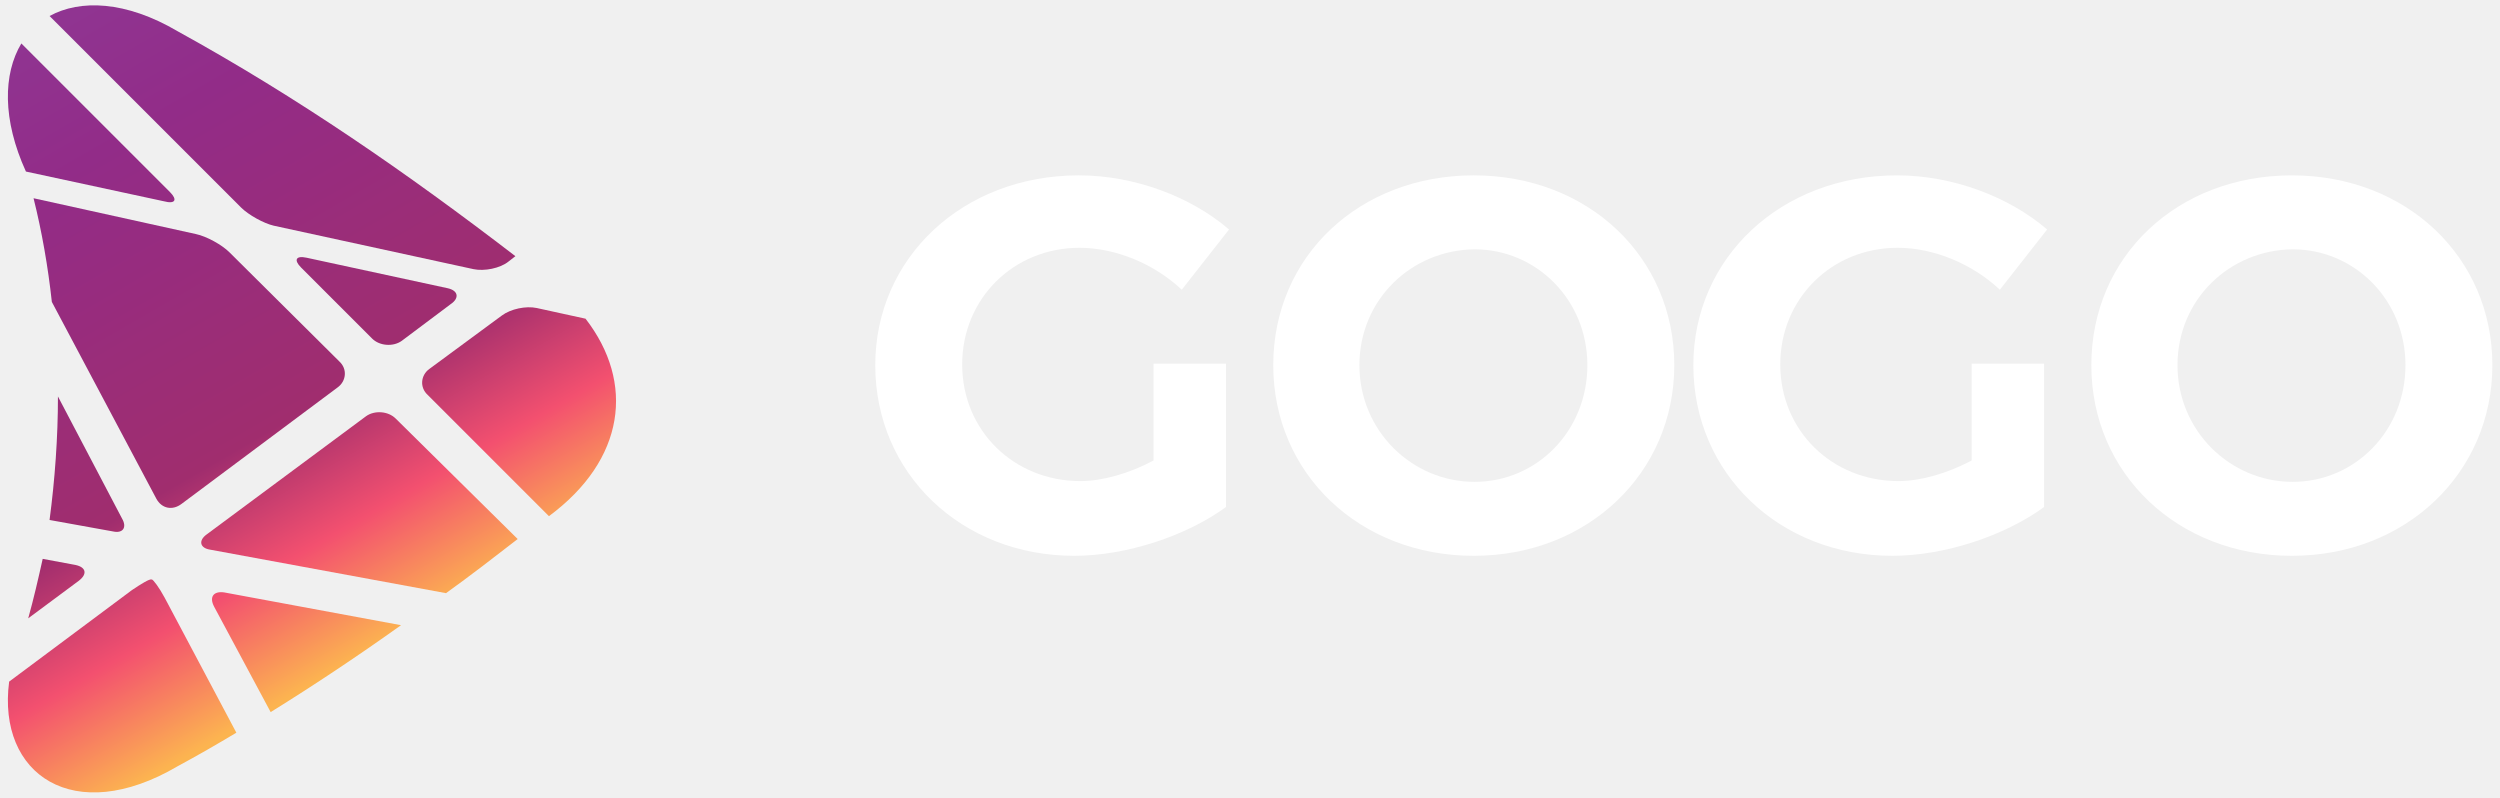
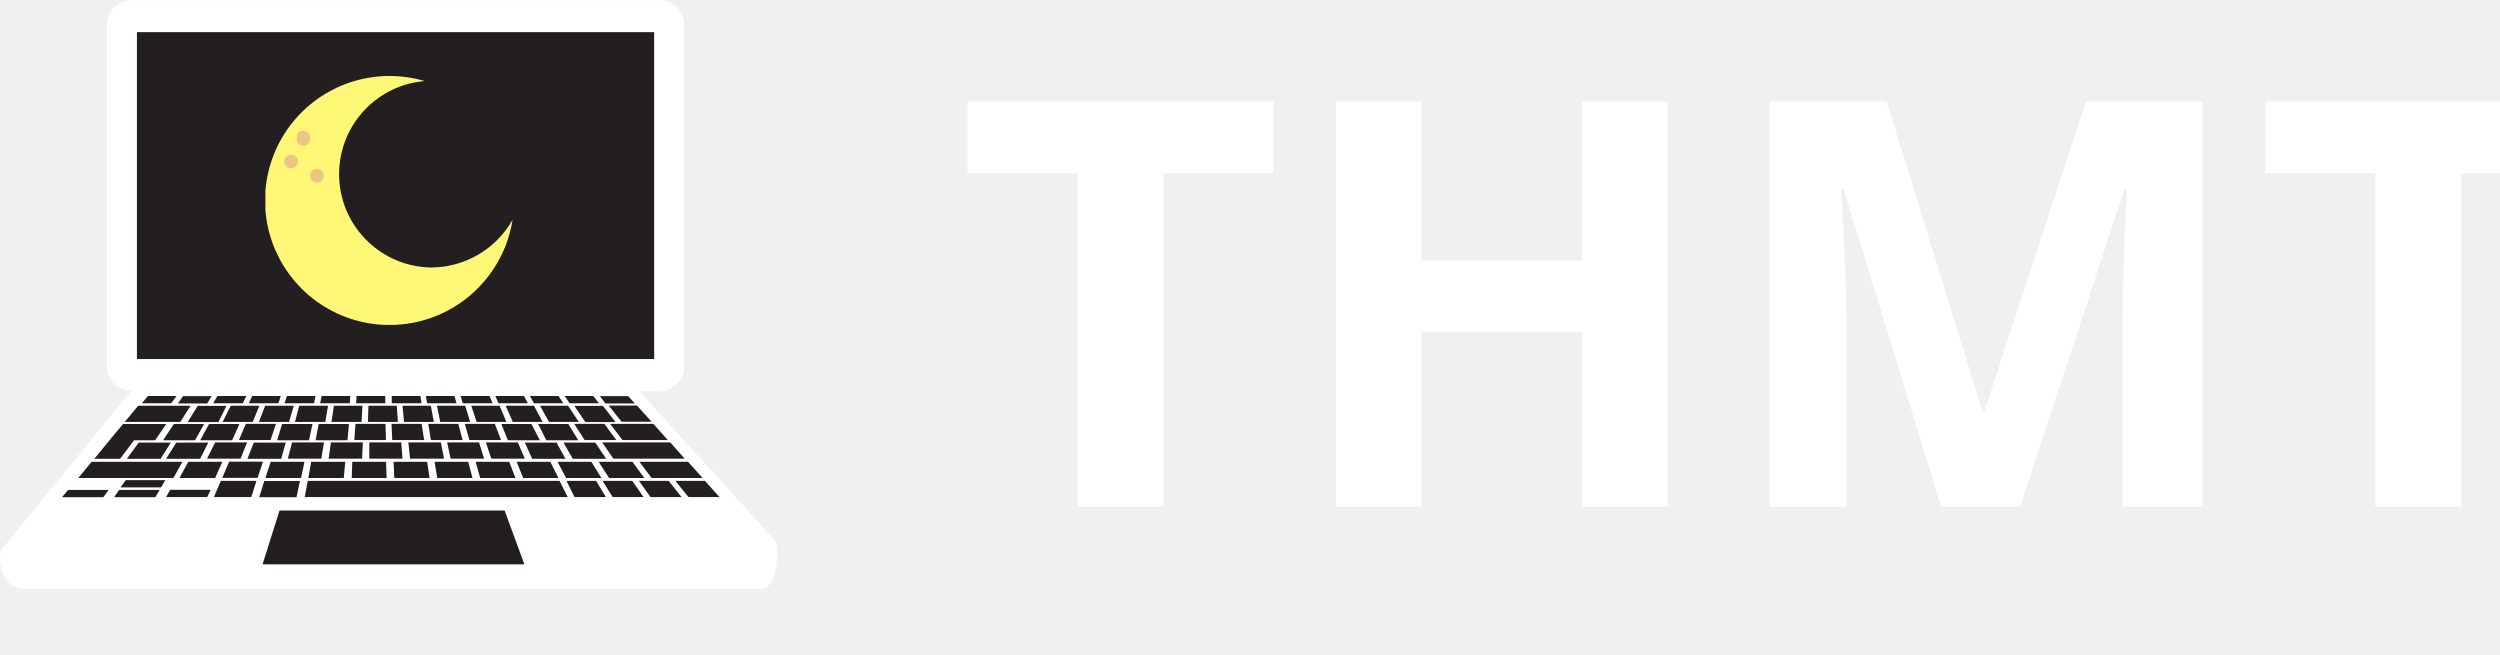
- <svg xmlns="http://www.w3.org/2000/svg" version="1.1" id="Layer_1" x="0px" y="0px" viewBox="0 0 327.9 104.6" style="enable-background:new 0 0 327.9 104.6;" xml:space="preserve">
-   <style type="text/css">
- 	.st0{fill:url(#SVGID_1_);}
- 	.st1{fill:url(#SVGID_2_);}
- 	.st2{fill:url(#SVGID_3_);}
- 	.st3{fill:url(#SVGID_4_);}
- 	.st4{fill:url(#SVGID_5_);}
- 	.st5{fill:url(#SVGID_6_);}
- 	.st6{fill:url(#SVGID_7_);}
- 	.st7{fill:url(#SVGID_8_);}
- 	.st8{fill:url(#SVGID_9_);}
- 	.st9{fill:url(#SVGID_10_);}
- 	.st10{fill:#FFFFFF;}
- </style>
-   <g>
-     <linearGradient id="SVGID_1_" gradientUnits="userSpaceOnUse" x1="-12.158" y1="-21.078" x2="50.025" y2="86.625">
-       <stop offset="0" style="stop-color:#8C42A1" />
-       <stop offset="0.389" style="stop-color:#922C88" />
-       <stop offset="0.731" style="stop-color:#A02D6E" />
-       <stop offset="0.86" style="stop-color:#F3506F" />
-       <stop offset="0.985" style="stop-color:#FCB450" />
-     </linearGradient>
-     <path class="st0" d="M20.5,65.4c0.7,1.3,2.1,1.6,3.3,0.7l20.5-15.3c1.1-0.8,1.3-2.4,0.2-3.4L30.1,33.1c-1-1-3-2.1-4.4-2.4L4.4,26   c1.1,4.4,1.9,9,2.4,13.6L20.5,65.4z" />
-     <linearGradient id="SVGID_2_" gradientUnits="userSpaceOnUse" x1="-40.403" y1="-4.771" x2="21.78" y2="102.932">
-       <stop offset="0" style="stop-color:#8C42A1" />
-       <stop offset="0.389" style="stop-color:#922C88" />
-       <stop offset="0.731" style="stop-color:#A02D6E" />
-       <stop offset="0.86" style="stop-color:#F3506F" />
-       <stop offset="0.985" style="stop-color:#FCB450" />
-     </linearGradient>
-     <path class="st1" d="M9.9,74.1l-4.3-0.8C5,76,4.4,78.6,3.7,81.1l6.6-4.9C11.5,75.3,11.3,74.4,9.9,74.1z" />
-     <linearGradient id="SVGID_3_" gradientUnits="userSpaceOnUse" x1="-32.969" y1="-9.063" x2="29.213" y2="98.64">
-       <stop offset="0" style="stop-color:#8C42A1" />
-       <stop offset="0.389" style="stop-color:#922C88" />
-       <stop offset="0.731" style="stop-color:#A02D6E" />
-       <stop offset="0.86" style="stop-color:#F3506F" />
-       <stop offset="0.985" style="stop-color:#FCB450" />
-     </linearGradient>
-     <path class="st2" d="M16,68L7.6,52c0,5.4-0.4,10.9-1.1,16.2l8.3,1.5C16.1,70,16.7,69.2,16,68z" />
-     <linearGradient id="SVGID_4_" gradientUnits="userSpaceOnUse" x1="-12.813" y1="-20.7" x2="49.369" y2="87.003">
-       <stop offset="0" style="stop-color:#8C42A1" />
-       <stop offset="0.389" style="stop-color:#922C88" />
-       <stop offset="0.731" style="stop-color:#A02D6E" />
-       <stop offset="0.86" style="stop-color:#F3506F" />
-       <stop offset="0.985" style="stop-color:#FCB450" />
-     </linearGradient>
-     <path class="st3" d="M22.3,25.2L2.8,5.7c-2.4,4-2.5,10,0.6,16.8l18.1,3.9C23,26.8,23.3,26.2,22.3,25.2z" />
-     <linearGradient id="SVGID_5_" gradientUnits="userSpaceOnUse" x1="7.894" y1="-32.655" x2="70.076" y2="75.048">
-       <stop offset="0" style="stop-color:#8C42A1" />
-       <stop offset="0.389" style="stop-color:#922C88" />
-       <stop offset="0.731" style="stop-color:#A02D6E" />
-       <stop offset="0.86" style="stop-color:#F3506F" />
-       <stop offset="0.985" style="stop-color:#FCB450" />
-     </linearGradient>
-     <path class="st4" d="M35.9,29.6l26.2,5.7c1.4,0.3,3.5-0.1,4.6-1l0.9-0.7C53.4,22.7,39.1,12.8,23.3,4.1c-6.8-4-12.8-4.2-16.8-2   l25.1,25.1C32.6,28.2,34.6,29.3,35.9,29.6z" />
-     <linearGradient id="SVGID_6_" gradientUnits="userSpaceOnUse" x1="9.082" y1="-33.341" x2="71.265" y2="74.362">
-       <stop offset="0" style="stop-color:#8C42A1" />
-       <stop offset="0.389" style="stop-color:#922C88" />
-       <stop offset="0.731" style="stop-color:#A02D6E" />
-       <stop offset="0.86" style="stop-color:#F3506F" />
-       <stop offset="0.985" style="stop-color:#FCB450" />
-     </linearGradient>
-     <path class="st5" d="M58.7,37.8l-18.5-4c-1.4-0.3-1.7,0.3-0.7,1.3l9.3,9.3c1,1,2.8,1.1,3.9,0.3l6.4-4.8   C60.3,39.1,60.1,38.1,58.7,37.8z" />
-     <linearGradient id="SVGID_7_" gradientUnits="userSpaceOnUse" x1="-17.145" y1="-18.198" x2="45.037" y2="89.504">
-       <stop offset="0" style="stop-color:#8C42A1" />
-       <stop offset="0.389" style="stop-color:#922C88" />
-       <stop offset="0.731" style="stop-color:#A02D6E" />
-       <stop offset="0.86" style="stop-color:#F3506F" />
-       <stop offset="0.985" style="stop-color:#FCB450" />
-     </linearGradient>
-     <path class="st6" d="M28.1,79.6l7.4,13.8C41.3,89.8,47,86,52.6,82l-23.2-4.3C28,77.5,27.4,78.3,28.1,79.6z" />
-     <linearGradient id="SVGID_8_" gradientUnits="userSpaceOnUse" x1="-7.617" y1="-23.7" x2="54.566" y2="84.003">
-       <stop offset="0" style="stop-color:#8C42A1" />
-       <stop offset="0.389" style="stop-color:#922C88" />
-       <stop offset="0.731" style="stop-color:#A02D6E" />
-       <stop offset="0.86" style="stop-color:#F3506F" />
-       <stop offset="0.985" style="stop-color:#FCB450" />
-     </linearGradient>
-     <path class="st7" d="M51.9,54.9c-1-1-2.8-1.1-3.9-0.3L27.1,70.1c-1.1,0.8-0.9,1.8,0.5,2l30.9,5.7c3.2-2.3,6.3-4.7,9.4-7.1   L51.9,54.9z" />
-     <linearGradient id="SVGID_9_" gradientUnits="userSpaceOnUse" x1="17.523" y1="-38.214" x2="79.705" y2="69.489">
-       <stop offset="0" style="stop-color:#8C42A1" />
-       <stop offset="0.389" style="stop-color:#922C88" />
-       <stop offset="0.731" style="stop-color:#A02D6E" />
-       <stop offset="0.86" style="stop-color:#F3506F" />
-       <stop offset="0.985" style="stop-color:#FCB450" />
-     </linearGradient>
-     <path class="st8" d="M65.8,41.4l-9.5,7c-1.1,0.8-1.3,2.4-0.2,3.4l15.9,15.9c10-7.4,11.3-17.5,4.8-25.9l-6.4-1.4   C69,40.1,67,40.5,65.8,41.4z" />
-     <linearGradient id="SVGID_10_" gradientUnits="userSpaceOnUse" x1="-41.402" y1="-4.194" x2="20.78" y2="103.509">
-       <stop offset="0" style="stop-color:#8C42A1" />
-       <stop offset="0.389" style="stop-color:#922C88" />
-       <stop offset="0.731" style="stop-color:#A02D6E" />
-       <stop offset="0.86" style="stop-color:#F3506F" />
-       <stop offset="0.985" style="stop-color:#FCB450" />
-     </linearGradient>
-     <path class="st9" d="M19.9,76c-0.3-0.1-1.4,0.6-2.6,1.4l-16.1,12c-1.6,12.2,8.5,19.1,22.1,11.1c2.6-1.4,5.2-2.9,7.7-4.4l-9.4-17.7   C20.9,77.1,20.1,76,19.9,76z" />
-     <g>
-       <path class="st10" d="M151.2,47.7h9.6v18.8c-5.2,3.8-13.1,6.4-19.9,6.4c-14.8,0-26.1-10.8-26.1-25c0-14.1,11.5-24.9,26.7-24.9    c7.3,0,14.7,2.8,19.7,7.1l-6.2,7.9c-3.6-3.4-8.7-5.5-13.4-5.5c-8.7,0-15.4,6.7-15.4,15.3c0,8.7,6.8,15.3,15.5,15.3    c2.9,0,6.4-1,9.6-2.7V47.7z" />
-       <path class="st10" d="M219.6,47.9c0,14.1-11.3,25-26.3,25s-26.3-10.8-26.3-25c0-14.3,11.3-24.9,26.3-24.9S219.6,33.7,219.6,47.9z     M178.3,47.9c0,8.6,6.9,15.3,15.1,15.3c8.2,0,14.8-6.7,14.8-15.3c0-8.6-6.7-15.2-14.8-15.2C185.1,32.8,178.3,39.3,178.3,47.9z" />
-       <path class="st10" d="M258.5,47.7h9.6v18.8c-5.2,3.8-13.1,6.4-19.9,6.4c-14.8,0-26.1-10.8-26.1-25c0-14.1,11.5-24.9,26.7-24.9    c7.3,0,14.7,2.8,19.7,7.1l-6.2,7.9c-3.6-3.4-8.7-5.5-13.4-5.5c-8.7,0-15.4,6.7-15.4,15.3c0,8.7,6.8,15.3,15.5,15.3    c2.9,0,6.4-1,9.6-2.7V47.7z" />
-       <path class="st10" d="M326.9,47.9c0,14.1-11.3,25-26.3,25s-26.3-10.8-26.3-25c0-14.3,11.3-24.9,26.3-24.9S326.9,33.7,326.9,47.9z     M285.6,47.9c0,8.6,6.9,15.3,15.1,15.3c8.2,0,14.8-6.7,14.8-15.3c0-8.6-6.7-15.2-14.8-15.2C292.4,32.8,285.6,39.3,285.6,47.9z" />
-     </g>
+ <svg xmlns="http://www.w3.org/2000/svg" id="Layer_1" data-name="Layer 1" viewBox="0 0 308.41 80.72">
+   <defs>
+     <style>.cls-1{fill:none;}.cls-2{fill:#231f20;}.cls-3{font-size:70px;font-family:iCielPanton-Black, iCiel Panton;font-weight:800;}.cls-3,.cls-5{fill:#fff;}.cls-4{clip-path:url(#clip-path);}.cls-6{clip-path:url(#clip-path-2);}.cls-7{fill:#fff775;}.cls-8{fill:#ecc680;}</style>
+     <clipPath id="clip-path" transform="translate(-5.61 -14.47)">
+       <rect class="cls-1" x="5.58" y="14.48" width="96.07" height="72.63" />
+     </clipPath>
+     <clipPath id="clip-path-2" transform="translate(-5.61 -14.47)">
+       <rect class="cls-1" x="38.35" y="23.84" width="30.52" height="30.71" />
+     </clipPath>
+   </defs>
+   <polygon class="cls-2" points="16.87 48.05 5.27 63.74 33.47 71.32 66.62 71.32 89.67 61.77 78.14 48.05 16.87 48.05" />
+   <g id="Layer_3" data-name="Layer 3">
+     <rect class="cls-2" x="16.87" y="3.95" width="63.85" height="40.34" />
  </g>
+   <text class="cls-3" transform="translate(117.95 62.52)">THMT</text>
+   <g class="cls-4">
+     <path class="cls-5" d="M90.55,75.79l-1.63-2h3.66l1.79,2Zm-4.69,0-1.43-2H88.1l1.59,2Zm-4.68,0-1.23-2h3.66l1.39,2Zm-4.69,0-1-2h3.66l1.2,2Zm-33.29,0,.38-2H74.64l1,2ZM38,84.09l2.09-6.64H67.86l2.44,6.64Zm.21-10.28h4.4l-.42,2h-4.6Zm-5.18-.39.85-2h4.17l-.66,2Zm3.58,2.37H32l.85-2h4.4Zm-5.44,0H26.1l.5-.9h5ZM25.48,74.6h-5l.63-.9H26Zm-.71,1.21H19.68l.62-.9h5Zm-6.41,0h-5.1l.75-.9h5Zm-1.45-4.37H28.12l-1.12,2H15.27Zm2.23-2.68.65-.79,1-1.19h5.33l-1.37,2H22.15l-1.73,2.29H17.24Zm3.52-4.24h6.47l-1.28,2H21Zm4.73-1.2-.66.9H23.11l.75-.9ZM22.48,18.43H86.34V58.77H22.48ZM86,66.5H82.29l-1.59-2h3.49Zm2,2.26h-5.6l-1.52-2h5.33Zm2.07,2.29h-8.8l-1.37-2H88.3Zm-10.61.39h4.17l1.47,2H80.75Zm-5.07,0h4.17l1.24,2H75.45Zm-.89,0,1,2H70.15l-.8-2Zm-7.28-.39-.67-2h3.94l.86,2Zm2.21.39.77,2H64.85l-.56-2Zm-7.23-.39-.43-2h3.94l.62,2Zm2.17.39.53,2H59.55l-.33-2Zm-7.18-.39-.2-2H60l.39,2Zm2.12.39.29,2H54.25l-.09-2Zm-7.14-.39,0-2h3.94l.15,2Zm-2.1.39h4.17l.06,2H49Zm-2.92-.39.28-2h3.94l-.09,2ZM44,71.44H48.2l-.18,2H43.65Zm-2.88-.39.52-2h3.94l-.33,2ZM39,71.44h4.17l-.42,2H38.35Zm-2.08-2.37h3.94l-.56,2H36.13Zm-1.84-.31.86-2h3.71l-.66,2Zm-3.93,2.29,1-2h3.94l-.8,2Zm1.89.39-.89,2H27.75l1.09-2Zm-5.68-2.37h3.94l-1,2H26.1Zm-.68,0-1.26,2H21.26l1.46-2Zm4.11-2.29-1.12,2H25.73l1.32-2Zm4.77-2.56H31.91l.52-.9H36Zm-.42,2.56-.89,2H30.31l1.09-2Zm2.47-2.26-.82,2H33.08l1-2Zm2.35-.3H36.31l.41-.9h3.53Zm1.89.3-.58,2H37.55l.77-2Zm2.51-.3H40.71l.29-.9h3.53Zm-.2,2.56-.43,2H39.8l.61-2Zm1.92-2.26-.34,2H42l.53-2Zm2.68-.3H45.11l.18-.9h3.53Zm-.1,2.56-.18,2H44.54l.38-2Zm1.66-2.26-.11,2H46.5l.3-2Zm-.78-.3.06-.9h3.54l0,.9Zm3.68,4.54h-3.9l.14-2h3.71Zm1.34-4.24.13,2H51l.06-2Zm-.62-.3,0-.9h3.53l.14.9Zm4,4.54H54l-.09-2h3.71Zm.82-4.24.37,2H55.45l-.18-2Zm-.46-.3-.15-.9h3.52l.26.9Zm4.38,4.54H58.77l-.33-2h3.71ZM63,64.52l.61,2H59.92l-.41-2Zm-.3-.3-.27-.9H66l.37.9Zm4.72,4.54h-3.9l-.57-2h3.71Zm-.18-4.24.84,2H64.4l-.65-2Zm-.14-.3-.38-.9h3.53l.48.9Zm4.38.3,1.07,2H68.87l-.88-2Zm0-.3-.5-.9h3.53l.6.9Zm4.21.3,1.32,2H73.34l-1.12-2Zm.19-.3-.61-.9h3.53l.7.9Zm1.85,4.54-1.28-2h3.72l1.47,2Zm-2.61.31h3.93l1.34,2H76.27Zm-.85,0,1.1,2H71.26l-.9-2ZM72,66.78h3.72l1.23,2H73Zm.21,2H68.26l-.8-2h3.71Zm7.4-5.44H83.1l.83.9H80.3Zm.38,1.2,1.55,2H77.82l-1.36-2Zm-52.44-.3.64-.9h3.53l-.55.9Zm6,.3-1,2H28.76l1.24-2Zm58.74,8.9H86l-1.51-2h6Zm9.06,7.83L84.46,62.72H87a3,3,0,0,0,3-3V17.51a3,3,0,0,0-3-3H21.8a3,3,0,0,0-3,3V59.68a3,3,0,0,0,3,3L5.77,82.3a1.39,1.39,0,0,0-.15.8c-.11,1.54.61,4,3,4H99.58c2,0,2.16-5.33,1.71-5.86" transform="translate(-5.61 -14.47)" />
+   </g>
+   <g class="cls-6">
+     <path class="cls-7" d="M58.86,47.47a11.52,11.52,0,0,1-.85-23A15.36,15.36,0,1,0,68.84,41.59a11.59,11.59,0,0,1-10,5.88" transform="translate(-5.61 -14.47)" />
+   </g>
+   <path class="cls-8" d="M42.36,34.4a.84.84,0,1,1-.84-.84.84.84,0,0,1,.84.84" transform="translate(-5.61 -14.47)" />
+   <path class="cls-8" d="M43.87,31.52a.84.84,0,1,1-1.67,0,.84.84,0,1,1,1.67,0" transform="translate(-5.61 -14.47)" />
+   <path class="cls-8" d="M45.55,36.16a.84.84,0,0,1-1.68,0,.84.84,0,0,1,1.68,0" transform="translate(-5.61 -14.47)" />
</svg>
